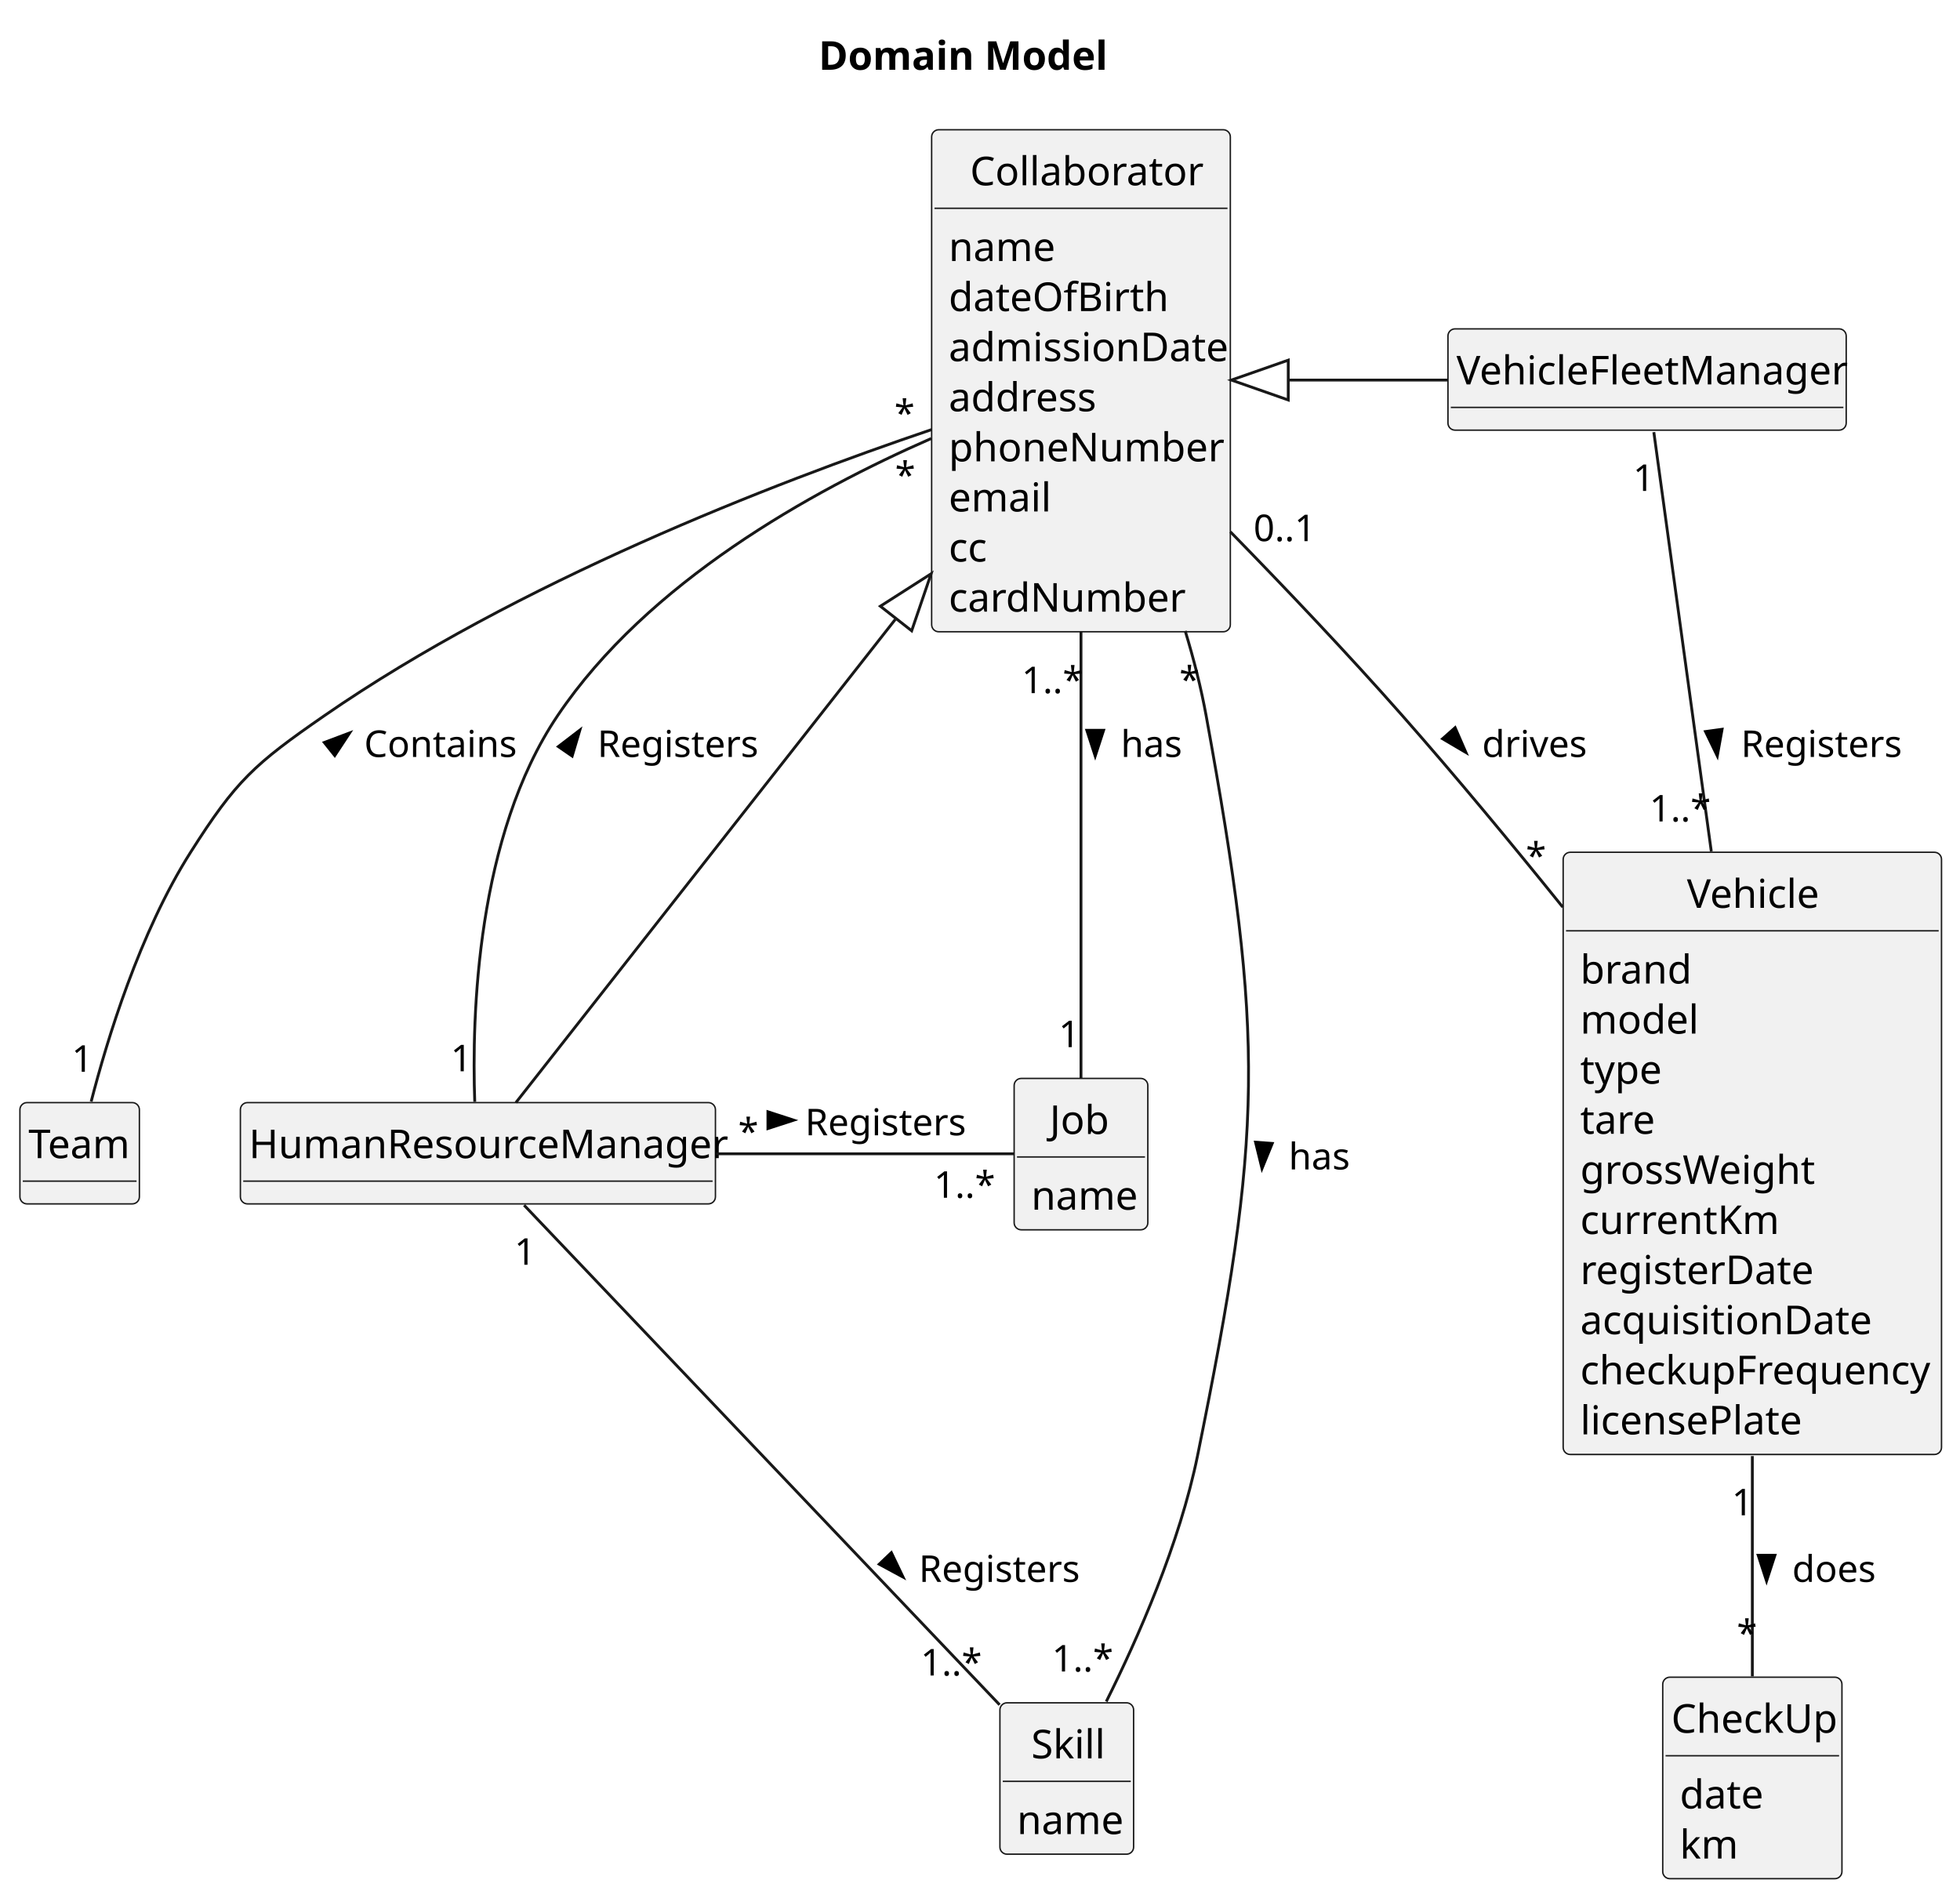
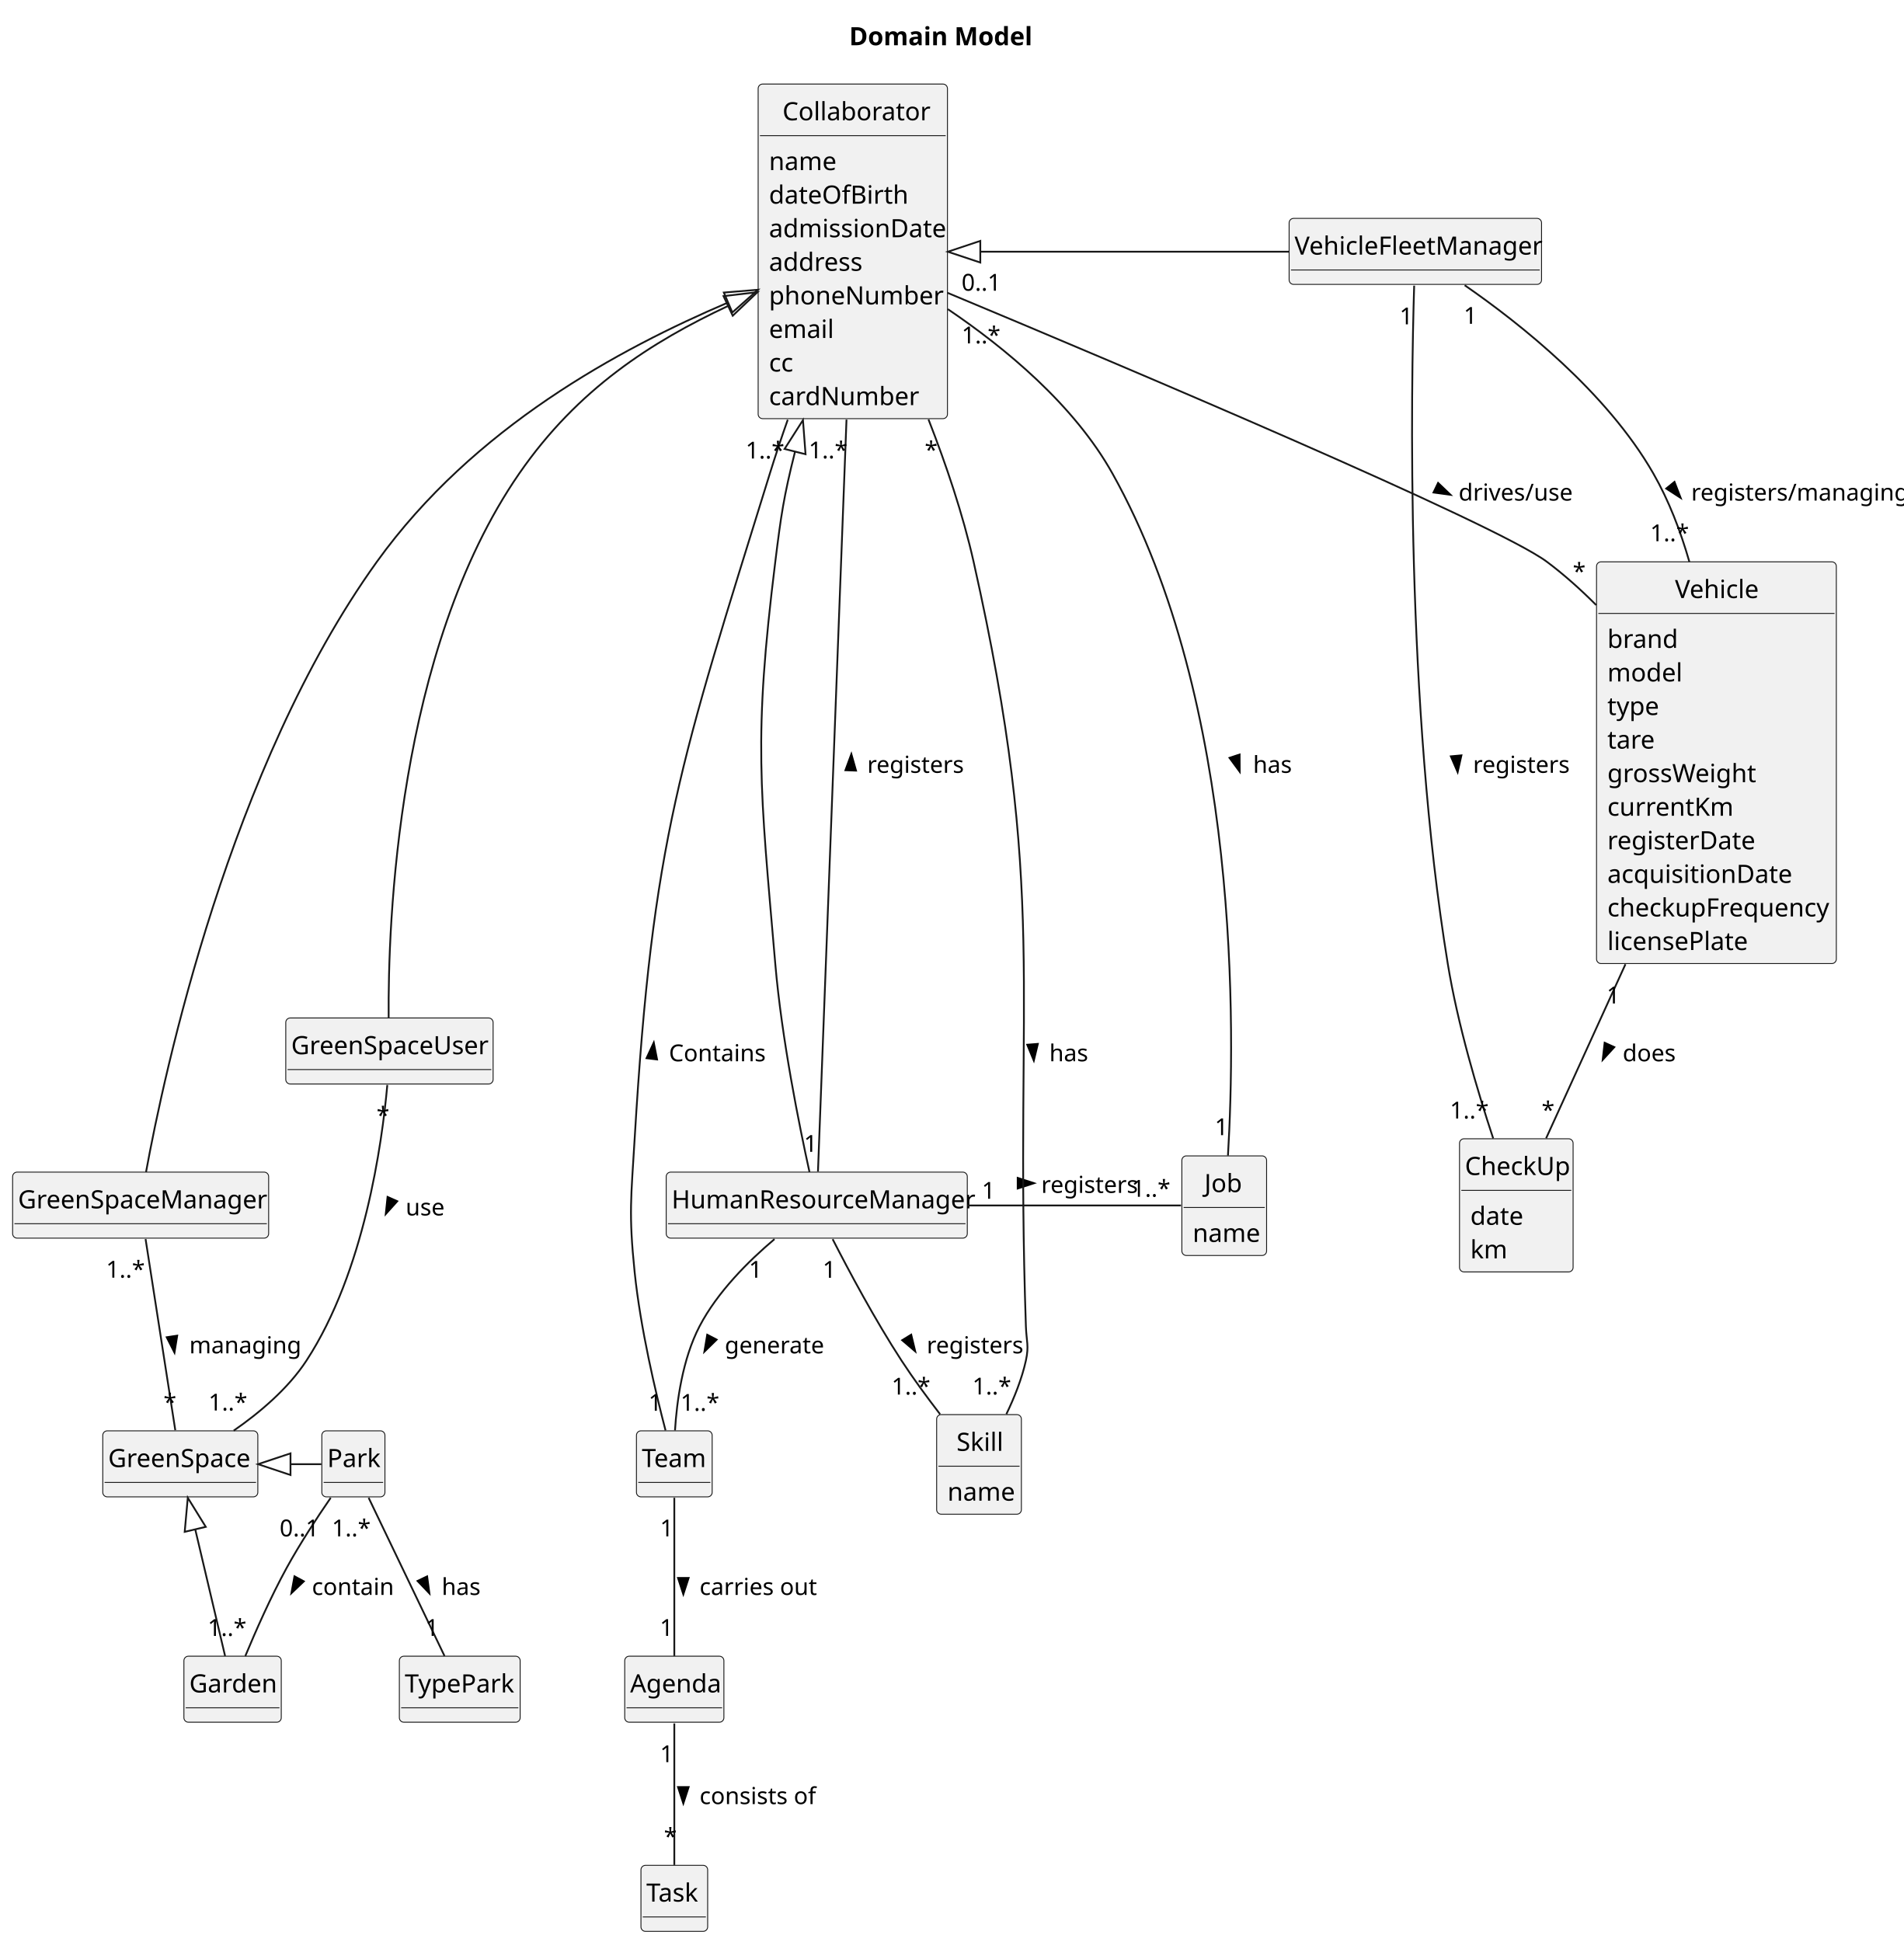
- <svg xmlns="http://www.w3.org/2000/svg" contentStyleType="text/css" height="667px" preserveAspectRatio="none" style="width:689px;height:667px;background:#FFFFFF;" version="1.1" viewBox="0 0 689 667" width="689px" zoomAndPan="magnify">
+ <svg xmlns="http://www.w3.org/2000/svg" contentStyleType="text/css" height="754.6px" preserveAspectRatio="none" style="width:739px;height:754px;background:#FFFFFF;" version="1.1" viewBox="0 0 739 754" width="739.2px" zoomAndPan="magnify">
  <defs />
  <g>
-     <rect fill="none" height="27.609" id="_title" style="stroke:none;stroke-width:1.0;" width="110" x="282.75" y="5" />
-     <text fill="#000000" font-family="sans-serif" font-size="14" font-weight="bold" lengthAdjust="spacing" textLength="100" x="287.75" y="24.533">Domain Model</text>
+     <text fill="#000000" font-family="sans-serif" font-size="9.8" font-weight="bold" lengthAdjust="spacing" textLength="70" x="329.7" y="17.575">Domain Model</text>
    <g id="elem_Collaborator">
-       <rect codeLine="11" fill="#F1F1F1" height="176.484" id="Collaborator" rx="2.5" ry="2.5" style="stroke:#181818;stroke-width:0.5;" width="105" x="327.5" y="45.609" />
-       <text fill="#000000" font-family="sans-serif" font-size="14" lengthAdjust="spacing" textLength="78" x="341" y="65.143">Collaborator</text>
-       <line style="stroke:#181818;stroke-width:0.5;" x1="328.5" x2="431.5" y1="73.219" y2="73.219" />
-       <text fill="#000000" font-family="sans-serif" font-size="14" lengthAdjust="spacing" textLength="35" x="333.5" y="91.752">name</text>
-       <text fill="#000000" font-family="sans-serif" font-size="14" lengthAdjust="spacing" textLength="72" x="333.5" y="109.361">dateOfBirth</text>
-       <text fill="#000000" font-family="sans-serif" font-size="14" lengthAdjust="spacing" textLength="93" x="333.5" y="126.971">admissionDate</text>
-       <text fill="#000000" font-family="sans-serif" font-size="14" lengthAdjust="spacing" textLength="51" x="333.5" y="144.58">address</text>
-       <text fill="#000000" font-family="sans-serif" font-size="14" lengthAdjust="spacing" textLength="89" x="333.5" y="162.19">phoneNumber</text>
-       <text fill="#000000" font-family="sans-serif" font-size="14" lengthAdjust="spacing" textLength="33" x="333.5" y="179.799">email</text>
-       <text fill="#000000" font-family="sans-serif" font-size="14" lengthAdjust="spacing" textLength="14" x="333.5" y="197.408">cc</text>
-       <text fill="#000000" font-family="sans-serif" font-size="14" lengthAdjust="spacing" textLength="77" x="333.5" y="215.018">cardNumber</text>
+       <rect codeLine="11" fill="#F1F1F1" height="129.913" id="Collaborator" rx="1.75" ry="1.75" style="stroke:#181818;stroke-width:0.35;" width="73.5" x="294.35" y="32.635" />
+       <text fill="#000000" font-family="sans-serif" font-size="9.8" lengthAdjust="spacing" textLength="54.6" x="303.8" y="46.71">Collaborator</text>
+       <line style="stroke:#181818;stroke-width:0.35;" x1="295.05" x2="367.15" y1="52.669" y2="52.669" />
+       <text fill="#000000" font-family="sans-serif" font-size="9.8" lengthAdjust="spacing" textLength="24.5" x="298.55" y="66.045">name</text>
+       <text fill="#000000" font-family="sans-serif" font-size="9.8" lengthAdjust="spacing" textLength="50.4" x="298.55" y="79.079">dateOfBirth</text>
+       <text fill="#000000" font-family="sans-serif" font-size="9.8" lengthAdjust="spacing" textLength="65.1" x="298.55" y="92.114">admissionDate</text>
+       <text fill="#000000" font-family="sans-serif" font-size="9.8" lengthAdjust="spacing" textLength="35.7" x="298.55" y="105.149">address</text>
+       <text fill="#000000" font-family="sans-serif" font-size="9.8" lengthAdjust="spacing" textLength="62.3" x="298.55" y="118.184">phoneNumber</text>
+       <text fill="#000000" font-family="sans-serif" font-size="9.8" lengthAdjust="spacing" textLength="23.1" x="298.55" y="131.219">email</text>
+       <text fill="#000000" font-family="sans-serif" font-size="9.8" lengthAdjust="spacing" textLength="9.8" x="298.55" y="144.253">cc</text>
+       <text fill="#000000" font-family="sans-serif" font-size="9.8" lengthAdjust="spacing" textLength="53.9" x="298.55" y="157.288">cardNumber</text>
    </g>
    <g id="elem_VehicleFleetManager">
-       <rect codeLine="22" fill="#F1F1F1" height="35.609" id="VehicleFleetManager" rx="2.5" ry="2.5" style="stroke:#181818;stroke-width:0.5;" width="140" x="509" y="115.609" />
-       <text fill="#000000" font-family="sans-serif" font-size="14" lengthAdjust="spacing" textLength="134" x="512" y="135.143">VehicleFleetManager</text>
-       <line style="stroke:#181818;stroke-width:0.5;" x1="510" x2="648" y1="143.219" y2="143.219" />
+       <rect codeLine="22" fill="#F1F1F1" height="25.635" id="VehicleFleetManager" rx="1.75" ry="1.75" style="stroke:#181818;stroke-width:0.35;" width="98" x="500.5" y="84.785" />
+       <text fill="#000000" font-family="sans-serif" font-size="9.8" lengthAdjust="spacing" textLength="93.8" x="502.6" y="98.86">VehicleFleetManager</text>
+       <line style="stroke:#181818;stroke-width:0.35;" x1="501.2" x2="597.8" y1="104.82" y2="104.82" />
    </g>
    <g id="elem_HumanResourceManager">
-       <rect codeLine="25" fill="#F1F1F1" height="35.609" id="HumanResourceManager" rx="2.5" ry="2.5" style="stroke:#181818;stroke-width:0.5;" width="167" x="84.5" y="387.609" />
-       <text fill="#000000" font-family="sans-serif" font-size="14" lengthAdjust="spacing" textLength="161" x="87.5" y="407.143">HumanResourceManager</text>
-       <line style="stroke:#181818;stroke-width:0.5;" x1="85.5" x2="250.5" y1="415.219" y2="415.219" />
+       <rect codeLine="25" fill="#F1F1F1" height="25.635" id="HumanResourceManager" rx="1.75" ry="1.75" style="stroke:#181818;stroke-width:0.35;" width="116.9" x="258.65" y="455.085" />
+       <text fill="#000000" font-family="sans-serif" font-size="9.8" lengthAdjust="spacing" textLength="112.7" x="260.75" y="469.16">HumanResourceManager</text>
+       <line style="stroke:#181818;stroke-width:0.35;" x1="259.35" x2="374.85" y1="475.12" y2="475.12" />
+     </g>
+     <g id="elem_GreenSpaceManager">
+       <rect codeLine="28" fill="#F1F1F1" height="25.635" id="GreenSpaceManager" rx="1.75" ry="1.75" style="stroke:#181818;stroke-width:0.35;" width="99.4" x="4.9" y="455.085" />
+       <text fill="#000000" font-family="sans-serif" font-size="9.8" lengthAdjust="spacing" textLength="95.2" x="7" y="469.16">GreenSpaceManager</text>
+       <line style="stroke:#181818;stroke-width:0.35;" x1="5.6" x2="103.6" y1="475.12" y2="475.12" />
+     </g>
+     <g id="elem_GreenSpaceUser">
+       <rect codeLine="31" fill="#F1F1F1" height="25.635" id="GreenSpaceUser" rx="1.75" ry="1.75" style="stroke:#181818;stroke-width:0.35;" width="80.5" x="110.95" y="395.235" />
+       <text fill="#000000" font-family="sans-serif" font-size="9.8" lengthAdjust="spacing" textLength="76.3" x="113.05" y="409.31">GreenSpaceUser</text>
+       <line style="stroke:#181818;stroke-width:0.35;" x1="111.65" x2="190.75" y1="415.269" y2="415.269" />
    </g>
    <g id="elem_Team">
-       <rect codeLine="30" fill="#F1F1F1" height="35.609" id="Team" rx="2.5" ry="2.5" style="stroke:#181818;stroke-width:0.5;" width="42" x="7" y="387.609" />
-       <text fill="#000000" font-family="sans-serif" font-size="14" lengthAdjust="spacing" textLength="36" x="10" y="407.143">Team</text>
-       <line style="stroke:#181818;stroke-width:0.5;" x1="8" x2="48" y1="415.219" y2="415.219" />
+       <rect codeLine="34" fill="#F1F1F1" height="25.635" id="Team" rx="1.75" ry="1.75" style="stroke:#181818;stroke-width:0.35;" width="29.4" x="247.1" y="555.535" />
+       <text fill="#000000" font-family="sans-serif" font-size="9.8" lengthAdjust="spacing" textLength="25.2" x="249.2" y="569.61">Team</text>
+       <line style="stroke:#181818;stroke-width:0.35;" x1="247.8" x2="275.8" y1="575.569" y2="575.569" />
+     </g>
+     <g id="elem_Agenda">
+       <rect codeLine="37" fill="#F1F1F1" height="25.635" id="Agenda" rx="1.75" ry="1.75" style="stroke:#181818;stroke-width:0.35;" width="38.5" x="242.55" y="643.035" />
+       <text fill="#000000" font-family="sans-serif" font-size="9.8" lengthAdjust="spacing" textLength="34.3" x="244.65" y="657.11">Agenda</text>
+       <line style="stroke:#181818;stroke-width:0.35;" x1="243.25" x2="280.35" y1="663.069" y2="663.069" />
+     </g>
+     <g id="elem_Task">
+       <rect codeLine="40" fill="#F1F1F1" height="25.635" id="Task" rx="1.75" ry="1.75" style="stroke:#181818;stroke-width:0.35;" width="25.9" x="248.85" y="724.235" />
+       <text fill="#000000" font-family="sans-serif" font-size="9.8" lengthAdjust="spacing" textLength="21.7" x="250.95" y="738.31">Task</text>
+       <line style="stroke:#181818;stroke-width:0.35;" x1="249.55" x2="274.05" y1="744.269" y2="744.269" />
    </g>
    <g id="elem_Vehicle">
-       <rect codeLine="34" fill="#F1F1F1" height="211.703" id="Vehicle" rx="2.5" ry="2.5" style="stroke:#181818;stroke-width:0.5;" width="133" x="549.5" y="299.609" />
-       <text fill="#000000" font-family="sans-serif" font-size="14" lengthAdjust="spacing" textLength="46" x="593" y="319.143">Vehicle</text>
-       <line style="stroke:#181818;stroke-width:0.5;" x1="550.5" x2="681.5" y1="327.219" y2="327.219" />
-       <text fill="#000000" font-family="sans-serif" font-size="14" lengthAdjust="spacing" textLength="37" x="555.5" y="345.752">brand</text>
-       <text fill="#000000" font-family="sans-serif" font-size="14" lengthAdjust="spacing" textLength="38" x="555.5" y="363.361">model</text>
-       <text fill="#000000" font-family="sans-serif" font-size="14" lengthAdjust="spacing" textLength="27" x="555.5" y="380.971">type</text>
-       <text fill="#000000" font-family="sans-serif" font-size="14" lengthAdjust="spacing" textLength="25" x="555.5" y="398.58">tare</text>
-       <text fill="#000000" font-family="sans-serif" font-size="14" lengthAdjust="spacing" textLength="79" x="555.5" y="416.19">grossWeight</text>
-       <text fill="#000000" font-family="sans-serif" font-size="14" lengthAdjust="spacing" textLength="65" x="555.5" y="433.799">currentKm</text>
-       <text fill="#000000" font-family="sans-serif" font-size="14" lengthAdjust="spacing" textLength="78" x="555.5" y="451.408">registerDate</text>
-       <text fill="#000000" font-family="sans-serif" font-size="14" lengthAdjust="spacing" textLength="97" x="555.5" y="469.018">acquisitionDate</text>
-       <text fill="#000000" font-family="sans-serif" font-size="14" lengthAdjust="spacing" textLength="121" x="555.5" y="486.627">checkupFrequency</text>
-       <text fill="#000000" font-family="sans-serif" font-size="14" lengthAdjust="spacing" textLength="76" x="555.5" y="504.236">licensePlate</text>
+       <rect codeLine="43" fill="#F1F1F1" height="155.982" id="Vehicle" rx="1.75" ry="1.75" style="stroke:#181818;stroke-width:0.35;" width="93.1" x="619.85" y="218.135" />
+       <text fill="#000000" font-family="sans-serif" font-size="9.8" lengthAdjust="spacing" textLength="32.2" x="650.3" y="232.21">Vehicle</text>
+       <line style="stroke:#181818;stroke-width:0.35;" x1="620.55" x2="712.25" y1="238.169" y2="238.169" />
+       <text fill="#000000" font-family="sans-serif" font-size="9.8" lengthAdjust="spacing" textLength="25.9" x="624.05" y="251.545">brand</text>
+       <text fill="#000000" font-family="sans-serif" font-size="9.8" lengthAdjust="spacing" textLength="26.6" x="624.05" y="264.579">model</text>
+       <text fill="#000000" font-family="sans-serif" font-size="9.8" lengthAdjust="spacing" textLength="18.9" x="624.05" y="277.614">type</text>
+       <text fill="#000000" font-family="sans-serif" font-size="9.8" lengthAdjust="spacing" textLength="17.5" x="624.05" y="290.649">tare</text>
+       <text fill="#000000" font-family="sans-serif" font-size="9.8" lengthAdjust="spacing" textLength="55.3" x="624.05" y="303.684">grossWeight</text>
+       <text fill="#000000" font-family="sans-serif" font-size="9.8" lengthAdjust="spacing" textLength="45.5" x="624.05" y="316.719">currentKm</text>
+       <text fill="#000000" font-family="sans-serif" font-size="9.8" lengthAdjust="spacing" textLength="54.6" x="624.05" y="329.753">registerDate</text>
+       <text fill="#000000" font-family="sans-serif" font-size="9.8" lengthAdjust="spacing" textLength="67.9" x="624.05" y="342.788">acquisitionDate</text>
+       <text fill="#000000" font-family="sans-serif" font-size="9.8" lengthAdjust="spacing" textLength="84.7" x="624.05" y="355.823">checkupFrequency</text>
+       <text fill="#000000" font-family="sans-serif" font-size="9.8" lengthAdjust="spacing" textLength="53.2" x="624.05" y="368.858">licensePlate</text>
    </g>
    <g id="elem_CheckUp">
-       <rect codeLine="47" fill="#F1F1F1" height="70.828" id="CheckUp" rx="2.5" ry="2.5" style="stroke:#181818;stroke-width:0.5;" width="63" x="584.5" y="589.609" />
-       <text fill="#000000" font-family="sans-serif" font-size="14" lengthAdjust="spacing" textLength="57" x="587.5" y="609.143">CheckUp</text>
-       <line style="stroke:#181818;stroke-width:0.5;" x1="585.5" x2="646.5" y1="617.219" y2="617.219" />
-       <text fill="#000000" font-family="sans-serif" font-size="14" lengthAdjust="spacing" textLength="28" x="590.5" y="635.752">date</text>
-       <text fill="#000000" font-family="sans-serif" font-size="14" lengthAdjust="spacing" textLength="18" x="590.5" y="653.361">km</text>
+       <rect codeLine="56" fill="#F1F1F1" height="51.704" id="CheckUp" rx="1.75" ry="1.75" style="stroke:#181818;stroke-width:0.35;" width="44.1" x="566.65" y="442.135" />
+       <text fill="#000000" font-family="sans-serif" font-size="9.8" lengthAdjust="spacing" textLength="39.9" x="568.75" y="456.21">CheckUp</text>
+       <line style="stroke:#181818;stroke-width:0.35;" x1="567.35" x2="610.05" y1="462.17" y2="462.17" />
+       <text fill="#000000" font-family="sans-serif" font-size="9.8" lengthAdjust="spacing" textLength="19.6" x="570.85" y="475.545">date</text>
+       <text fill="#000000" font-family="sans-serif" font-size="9.8" lengthAdjust="spacing" textLength="12.6" x="570.85" y="488.579">km</text>
    </g>
    <g id="elem_Skill">
-       <rect codeLine="52" fill="#F1F1F1" height="53.219" id="Skill" rx="2.5" ry="2.5" style="stroke:#181818;stroke-width:0.5;" width="47" x="351.5" y="598.609" />
-       <text fill="#000000" font-family="sans-serif" font-size="14" lengthAdjust="spacing" textLength="25" x="362.5" y="618.143">Skill</text>
-       <line style="stroke:#181818;stroke-width:0.5;" x1="352.5" x2="397.5" y1="626.219" y2="626.219" />
-       <text fill="#000000" font-family="sans-serif" font-size="14" lengthAdjust="spacing" textLength="35" x="357.5" y="644.752">name</text>
+       <rect codeLine="61" fill="#F1F1F1" height="38.669" id="Skill" rx="1.75" ry="1.75" style="stroke:#181818;stroke-width:0.35;" width="32.9" x="363.65" y="549.235" />
+       <text fill="#000000" font-family="sans-serif" font-size="9.8" lengthAdjust="spacing" textLength="17.5" x="371.35" y="563.31">Skill</text>
+       <line style="stroke:#181818;stroke-width:0.35;" x1="364.35" x2="395.85" y1="569.269" y2="569.269" />
+       <text fill="#000000" font-family="sans-serif" font-size="9.8" lengthAdjust="spacing" textLength="24.5" x="367.85" y="582.645">name</text>
    </g>
    <g id="elem_Job">
-       <rect codeLine="56" fill="#F1F1F1" height="53.219" id="Job" rx="2.5" ry="2.5" style="stroke:#181818;stroke-width:0.5;" width="47" x="356.5" y="379.109" />
-       <text fill="#000000" font-family="sans-serif" font-size="14" lengthAdjust="spacing" textLength="22" x="369" y="398.643">Job</text>
-       <line style="stroke:#181818;stroke-width:0.5;" x1="357.5" x2="402.5" y1="406.719" y2="406.719" />
-       <text fill="#000000" font-family="sans-serif" font-size="14" lengthAdjust="spacing" textLength="35" x="362.5" y="425.252">name</text>
+       <rect codeLine="65" fill="#F1F1F1" height="38.669" id="Job" rx="1.75" ry="1.75" style="stroke:#181818;stroke-width:0.35;" width="32.9" x="458.85" y="448.785" />
+       <text fill="#000000" font-family="sans-serif" font-size="9.8" lengthAdjust="spacing" textLength="15.4" x="467.6" y="462.86">Job</text>
+       <line style="stroke:#181818;stroke-width:0.35;" x1="459.55" x2="491.05" y1="468.82" y2="468.82" />
+       <text fill="#000000" font-family="sans-serif" font-size="9.8" lengthAdjust="spacing" textLength="24.5" x="463.05" y="482.195">name</text>
+     </g>
+     <g id="elem_Park">
+       <rect codeLine="69" fill="#F1F1F1" height="25.635" id="Park" rx="1.75" ry="1.75" style="stroke:#181818;stroke-width:0.35;" width="24.5" x="124.95" y="555.535" />
+       <text fill="#000000" font-family="sans-serif" font-size="9.8" lengthAdjust="spacing" textLength="20.3" x="127.05" y="569.61">Park</text>
+       <line style="stroke:#181818;stroke-width:0.35;" x1="125.65" x2="148.75" y1="575.569" y2="575.569" />
+     </g>
+     <g id="elem_GreenSpace">
+       <rect codeLine="72" fill="#F1F1F1" height="25.635" id="GreenSpace" rx="1.75" ry="1.75" style="stroke:#181818;stroke-width:0.35;" width="60.2" x="39.9" y="555.535" />
+       <text fill="#000000" font-family="sans-serif" font-size="9.8" lengthAdjust="spacing" textLength="56" x="42" y="569.61">GreenSpace</text>
+       <line style="stroke:#181818;stroke-width:0.35;" x1="40.6" x2="99.4" y1="575.569" y2="575.569" />
+     </g>
+     <g id="elem_Garden">
+       <rect codeLine="75" fill="#F1F1F1" height="25.635" id="Garden" rx="1.75" ry="1.75" style="stroke:#181818;stroke-width:0.35;" width="37.8" x="71.4" y="643.035" />
+       <text fill="#000000" font-family="sans-serif" font-size="9.8" lengthAdjust="spacing" textLength="33.6" x="73.5" y="657.11">Garden</text>
+       <line style="stroke:#181818;stroke-width:0.35;" x1="72.1" x2="108.5" y1="663.069" y2="663.069" />
+     </g>
+     <g id="elem_TypePark">
+       <rect codeLine="78" fill="#F1F1F1" height="25.635" id="TypePark" rx="1.75" ry="1.75" style="stroke:#181818;stroke-width:0.35;" width="46.9" x="155.05" y="643.035" />
+       <text fill="#000000" font-family="sans-serif" font-size="9.8" lengthAdjust="spacing" textLength="42.7" x="157.15" y="657.11">TypePark</text>
+       <line style="stroke:#181818;stroke-width:0.35;" x1="155.75" x2="201.25" y1="663.069" y2="663.069" />
+     </g>
+     <g id="link_GreenSpace_Park">
+       <path codeLine="81" d="M112.784,568.485 C120.981,568.485 116.571,568.485 124.768,568.485 " fill="none" id="GreenSpace-backto-Park" style="stroke:#181818;stroke-width:0.7;" />
+       <polygon fill="none" points="100.184,568.485,112.784,572.685,112.784,564.285,100.184,568.485" style="stroke:#181818;stroke-width:0.7;" />
+     </g>
+     <g id="link_GreenSpace_Garden">
+       <path codeLine="82" d="M75.799,593.782 C79.663,610.155 83.538,626.613 87.395,642.972 " fill="none" id="GreenSpace-backto-Garden" style="stroke:#181818;stroke-width:0.7;" />
+       <polygon fill="none" points="72.905,581.519,71.711,594.747,79.887,592.817,72.905,581.519" style="stroke:#181818;stroke-width:0.7;" />
+     </g>
+     <g id="link_Park_TypePark">
+       <path codeLine="83" d="M143.115,581.519 C150.969,597.892 164.745,626.613 172.592,642.972 " fill="none" id="Park-TypePark" style="stroke:#181818;stroke-width:0.7;" />
+       <polygon fill="#000000" points="166.714,618.642,165.83,612.044,162.12,613.823,166.714,618.642" style="stroke:#000000;stroke-width:0.7;" />
+       <text fill="#000000" font-family="sans-serif" font-size="9.1" lengthAdjust="spacing" textLength="14.7" x="171.5" y="619.255">has</text>
+       <text fill="#000000" font-family="sans-serif" font-size="9.1" lengthAdjust="spacing" textLength="14" x="128.823" y="596.504">1..*</text>
+       <text fill="#000000" font-family="sans-serif" font-size="9.1" lengthAdjust="spacing" textLength="4.9" x="165.132" y="635.156">1</text>
+     </g>
+     <g id="link_Park_Garden">
+       <path codeLine="84" d="M128.401,581.526 C123.13,589.17 116.473,599.306 111.3,608.735 C105.119,620.005 99.204,633.445 95.235,642.979 " fill="none" id="Park-Garden" style="stroke:#181818;stroke-width:0.7;" />
+       <polygon fill="#000000" points="113.138,618.567,117.955,613.972,114.334,612.018,113.138,618.567" style="stroke:#000000;stroke-width:0.7;" />
+       <text fill="#000000" font-family="sans-serif" font-size="9.1" lengthAdjust="spacing" textLength="29.4" x="121.1" y="619.255">contain</text>
+       <text fill="#000000" font-family="sans-serif" font-size="9.1" lengthAdjust="spacing" textLength="15.4" x="108.567" y="596.512">0..1</text>
+       <text fill="#000000" font-family="sans-serif" font-size="9.1" lengthAdjust="spacing" textLength="14" x="80.603" y="635.165">1..*</text>
    </g>
    <g id="link_Collaborator_HumanResourceManager">
-       <path codeLine="61" d="M314.7,217.779 C267.5,277.889 207.6,354.169 181.35,387.609 " fill="none" id="Collaborator-backto-HumanResourceManager" style="stroke:#181818;stroke-width:1.0;" />
-       <polygon fill="none" points="309.47,213.109,327.32,201.699,320.48,221.749,309.47,213.109" style="stroke:#181818;stroke-width:1.0;" />
+       <path codeLine="88" d="M308.676,175.335 C304.238,193.01 303.24,200.061 301,218.135 C292.474,286.987 295.064,305.11 301,374.235 C303.513,403.488 310.38,437.347 314.286,455.071 " fill="none" id="Collaborator-backto-HumanResourceManager" style="stroke:#181818;stroke-width:0.7;" />
+       <polygon fill="none" points="311.745,163.115,304.603,174.313,312.75,176.358,311.745,163.115" style="stroke:#181818;stroke-width:0.7;" />
    </g>
    <g id="link_HumanResourceManager_Collaborator">
-       <path codeLine="63" d="M166.89,387.349 C165.82,357.159 167.49,293.939 196,251.609 C227.61,204.669 285.05,172.649 327.38,154.139 " fill="none" id="HumanResourceManager-Collaborator" style="stroke:#181818;stroke-width:1.0;" />
-       <polygon fill="#000000" points="203.834,256.666,196.286,262.451,201.128,265.784,203.834,256.666" style="stroke:#000000;stroke-width:1.0;" />
-       <text fill="#000000" font-family="sans-serif" font-size="13" lengthAdjust="spacing" textLength="55" x="210" y="266.104">Registers</text>
-       <text fill="#000000" font-family="sans-serif" font-size="13" lengthAdjust="spacing" textLength="7" x="158.421" y="376.592">1</text>
-       <text fill="#000000" font-family="sans-serif" font-size="13" lengthAdjust="spacing" textLength="5" x="314.629" y="171.637">*</text>
+       <path codeLine="93" d="M317.576,454.847 C319.291,409.676 325.241,252.743 328.65,162.905 " fill="none" id="HumanResourceManager-Collaborator" style="stroke:#181818;stroke-width:0.7;" />
+       <polygon fill="#000000" points="330.533,292.789,328.237,299.038,332.348,299.194,330.533,292.789" style="stroke:#000000;stroke-width:0.7;" />
+       <text fill="#000000" font-family="sans-serif" font-size="9.1" lengthAdjust="spacing" textLength="35" x="336.7" y="300.055">registers</text>
+       <text fill="#000000" font-family="sans-serif" font-size="9.1" lengthAdjust="spacing" textLength="4.9" x="312.096" y="447.214">1</text>
+       <text fill="#000000" font-family="sans-serif" font-size="9.1" lengthAdjust="spacing" textLength="14" x="313.956" y="177.965">1..*</text>
    </g>
    <g id="link_Collaborator_VehicleFleetManager">
-       <path codeLine="62" d="M453.03,133.609 C471.61,133.609 490.2,133.609 508.78,133.609 " fill="none" id="Collaborator-backto-VehicleFleetManager" style="stroke:#181818;stroke-width:1.0;" />
-       <polygon fill="none" points="452.86,140.609,432.86,133.609,452.86,126.609,452.86,140.609" style="stroke:#181818;stroke-width:1.0;" />
+       <path codeLine="89" d="M380.597,97.735 C424.732,97.735 456.267,97.735 500.402,97.735 " fill="none" id="Collaborator-backto-VehicleFleetManager" style="stroke:#181818;stroke-width:0.7;" />
+       <polygon fill="none" points="367.997,97.735,380.597,101.935,380.597,93.535,367.997,97.735" style="stroke:#181818;stroke-width:0.7;" />
+     </g>
+     <g id="link_Collaborator_GreenSpaceManager">
+       <path codeLine="90" d="M282.679,117.448 C240.476,135.48 183.897,165.838 146.3,218.135 C89.117,297.676 63.679,416.872 56.693,455.085 " fill="none" id="Collaborator-backto-GreenSpaceManager" style="stroke:#181818;stroke-width:0.7;" />
+       <polygon fill="none" points="294.266,112.498,281.029,113.586,284.329,121.311,294.266,112.498" style="stroke:#181818;stroke-width:0.7;" />
+     </g>
+     <g id="link_Collaborator_GreenSpaceUser">
+       <path codeLine="91" d="M282.694,118.779 C253.133,132.667 224.413,150.823 201.6,183.835 C154.077,252.596 150.605,359.045 150.892,395.074 " fill="none" id="Collaborator-backto-GreenSpaceUser" style="stroke:#181818;stroke-width:0.7;" />
+       <polygon fill="none" points="294.098,113.422,280.908,114.978,284.48,122.581,294.098,113.422" style="stroke:#181818;stroke-width:0.7;" />
+     </g>
+     <g id="link_HumanResourceManager_Job">
+       <path codeLine="94" d="M375.557,468.035 C405.132,468.035 438.844,468.035 458.528,468.035 " fill="none" id="HumanResourceManager-Job" style="stroke:#181818;stroke-width:0.7;" />
+       <polygon fill="#000000" points="401.45,459.387,395.118,457.329,395.118,461.444,401.45,459.387" style="stroke:#000000;stroke-width:0.7;" />
+       <text fill="#000000" font-family="sans-serif" font-size="9.1" lengthAdjust="spacing" textLength="35" x="404.25" y="463.155">registers</text>
+       <text fill="#000000" font-family="sans-serif" font-size="9.1" lengthAdjust="spacing" textLength="4.9" x="381.172" y="465.428">1</text>
+       <text fill="#000000" font-family="sans-serif" font-size="9.1" lengthAdjust="spacing" textLength="14" x="439.328" y="464.657">1..*</text>
+     </g>
+     <g id="link_HumanResourceManager_Skill">
+       <path codeLine="95" d="M323.274,481.118 C329.539,493.368 339.752,512.513 350,528.235 C354.571,535.249 360.003,542.62 364.98,549.081 " fill="none" id="HumanResourceManager-Skill" style="stroke:#181818;stroke-width:0.7;" />
+       <polygon fill="#000000" points="355.331,524.67,353.772,518.197,350.266,520.349,355.331,524.67" style="stroke:#000000;stroke-width:0.7;" />
+       <text fill="#000000" font-family="sans-serif" font-size="9.1" lengthAdjust="spacing" textLength="35" x="359.8" y="525.455">registers</text>
+       <text fill="#000000" font-family="sans-serif" font-size="9.1" lengthAdjust="spacing" textLength="4.9" x="319.375" y="496.116">1</text>
+       <text fill="#000000" font-family="sans-serif" font-size="9.1" lengthAdjust="spacing" textLength="14" x="346.141" y="541.458">1..*</text>
+     </g>
+     <g id="link_HumanResourceManager_Team">
+       <path codeLine="96" d="M300.699,481.097 C290.71,489.525 278.572,501.558 271.6,514.935 C264.957,527.675 262.759,544.216 262.066,555.367 " fill="none" id="HumanResourceManager-Team" style="stroke:#181818;stroke-width:0.7;" />
+       <polygon fill="#000000" points="273.485,524.792,278.232,520.124,274.582,518.225,273.485,524.792" style="stroke:#000000;stroke-width:0.7;" />
+       <text fill="#000000" font-family="sans-serif" font-size="9.1" lengthAdjust="spacing" textLength="35" x="281.4" y="525.455">generate</text>
+       <text fill="#000000" font-family="sans-serif" font-size="9.1" lengthAdjust="spacing" textLength="4.9" x="290.733" y="496.089">1</text>
+       <text fill="#000000" font-family="sans-serif" font-size="9.1" lengthAdjust="spacing" textLength="14" x="264.2" y="547.754">1..*</text>
    </g>
    <g id="link_Collaborator_Vehicle">
-       <path codeLine="64" d="M432.51,186.939 C451.93,206.819 473.86,229.899 493,251.609 C511.82,272.959 531.45,296.659 549.36,318.899 " fill="none" id="Collaborator-Vehicle" style="stroke:#181818;stroke-width:1.0;" />
-       <polygon fill="#000000" points="515.315,264.529,511.519,255.808,507.118,259.705,515.315,264.529" style="stroke:#000000;stroke-width:1.0;" />
-       <text fill="#000000" font-family="sans-serif" font-size="13" lengthAdjust="spacing" textLength="33" x="521" y="266.104">drives</text>
-       <text fill="#000000" font-family="sans-serif" font-size="13" lengthAdjust="spacing" textLength="22" x="440.647" y="190.234">0..1</text>
-       <text fill="#000000" font-family="sans-serif" font-size="13" lengthAdjust="spacing" textLength="5" x="536.366" y="305.481">*</text>
+       <path codeLine="99" d="M367.899,113.702 C436.94,142.507 580.762,203.309 600.6,218.135 C607.236,223.098 613.655,228.845 619.71,234.921 " fill="none" id="Collaborator-Vehicle" style="stroke:#181818;stroke-width:0.7;" />
+       <polygon fill="#000000" points="563.154,192.105,558.341,187.505,556.556,191.212,563.154,192.105" style="stroke:#000000;stroke-width:0.7;" />
+       <text fill="#000000" font-family="sans-serif" font-size="9.1" lengthAdjust="spacing" textLength="40.6" x="566.3" y="194.355">drives/use</text>
+       <text fill="#000000" font-family="sans-serif" font-size="9.1" lengthAdjust="spacing" textLength="15.4" x="373.322" y="112.872">0..1</text>
+       <text fill="#000000" font-family="sans-serif" font-size="9.1" lengthAdjust="spacing" textLength="3.5" x="610.609" y="225.088">*</text>
    </g>
    <g id="link_Collaborator_Team">
-       <path codeLine="65" d="M327.48,151.019 C271.53,169.969 181.84,204.679 114,251.609 C89.44,268.599 82.99,274.399 67,299.609 C49.08,327.849 37.64,365.539 32.05,387.239 " fill="none" id="Collaborator-Team" style="stroke:#181818;stroke-width:1.0;" />
-       <polygon fill="#000000" points="122.905,257.663,114.005,261.016,117.676,265.607,122.905,257.663" style="stroke:#000000;stroke-width:1.0;" />
-       <text fill="#000000" font-family="sans-serif" font-size="13" lengthAdjust="spacing" textLength="51" x="128" y="266.104">Contains</text>
-       <text fill="#000000" font-family="sans-serif" font-size="13" lengthAdjust="spacing" textLength="5" x="314.399" y="149.887">*</text>
-       <text fill="#000000" font-family="sans-serif" font-size="13" lengthAdjust="spacing" textLength="7" x="25.218" y="376.772">1</text>
+       <path codeLine="100" d="M305.837,162.968 C303.373,169.968 301.007,177.024 298.9,183.835 C264.236,295.737 253.358,325.193 246.4,442.135 C245.035,465.116 244.041,471.031 246.4,493.935 C248.661,515.824 254.583,540.786 258.391,555.367 " fill="none" id="Collaborator-Team" style="stroke:#181818;stroke-width:0.7;" />
+       <polygon fill="#000000" points="253.82,404.812,251.018,410.851,255.102,411.345,253.82,404.812" style="stroke:#000000;stroke-width:0.7;" />
+       <text fill="#000000" font-family="sans-serif" font-size="9.1" lengthAdjust="spacing" textLength="35.7" x="259.7" y="412.055">Contains</text>
+       <text fill="#000000" font-family="sans-serif" font-size="9.1" lengthAdjust="spacing" textLength="14" x="289.468" y="178.033">1..*</text>
+       <text fill="#000000" font-family="sans-serif" font-size="9.1" lengthAdjust="spacing" textLength="4.9" x="251.77" y="547.754">1</text>
+     </g>
+     <g id="link_Team_Agenda">
+       <path codeLine="102" d="M261.8,581.519 C261.8,597.892 261.8,626.613 261.8,642.972 " fill="none" id="Team-Agenda" style="stroke:#181818;stroke-width:0.7;" />
+       <polygon fill="#000000" points="265.3,618.987,267.357,612.655,263.243,612.655,265.3,618.987" style="stroke:#000000;stroke-width:0.7;" />
+       <text fill="#000000" font-family="sans-serif" font-size="9.1" lengthAdjust="spacing" textLength="42.7" x="271.6" y="619.255">carries out</text>
+       <text fill="#000000" font-family="sans-serif" font-size="9.1" lengthAdjust="spacing" textLength="4.9" x="256.242" y="596.504">1</text>
+       <text fill="#000000" font-family="sans-serif" font-size="9.1" lengthAdjust="spacing" textLength="4.9" x="256.15" y="635.156">1</text>
+     </g>
+     <g id="link_Agenda_Task">
+       <path codeLine="104" d="M261.8,669.152 C261.8,684.146 261.8,709.15 261.8,724.102 " fill="none" id="Agenda-Task" style="stroke:#181818;stroke-width:0.7;" />
+       <polygon fill="#000000" points="265.3,700.187,267.357,693.855,263.243,693.855,265.3,700.187" style="stroke:#000000;stroke-width:0.7;" />
+       <text fill="#000000" font-family="sans-serif" font-size="9.1" lengthAdjust="spacing" textLength="44.1" x="271.6" y="700.455">consists of</text>
+       <text fill="#000000" font-family="sans-serif" font-size="9.1" lengthAdjust="spacing" textLength="4.9" x="256.242" y="684.172">1</text>
+       <text fill="#000000" font-family="sans-serif" font-size="9.1" lengthAdjust="spacing" textLength="3.5" x="257.764" y="716.264">*</text>
    </g>
    <g id="link_Vehicle_CheckUp">
-       <path codeLine="66" d="M616,511.859 C616,539.829 616,568.119 616,589.299 " fill="none" id="Vehicle-CheckUp" style="stroke:#181818;stroke-width:1.0;" />
-       <polygon fill="#000000" points="621,555.785,623.939,546.74,618.061,546.74,621,555.785" style="stroke:#000000;stroke-width:1.0;" />
-       <text fill="#000000" font-family="sans-serif" font-size="13" lengthAdjust="spacing" textLength="28" x="630" y="556.105">does</text>
-       <text fill="#000000" font-family="sans-serif" font-size="13" lengthAdjust="spacing" textLength="7" x="608.776" y="532.694">1</text>
-       <text fill="#000000" font-family="sans-serif" font-size="13" lengthAdjust="spacing" textLength="5" x="610.539" y="578.765">*</text>
-     </g>
-     <g id="link_HumanResourceManager_Skill">
-       <path codeLine="67" d="M184.24,423.679 C220.65,461.929 308.92,554.679 351.39,599.309 " fill="none" id="HumanResourceManager-Skill" style="stroke:#181818;stroke-width:1.0;" />
-       <polygon fill="#000000" points="317.447,554.407,313.34,545.829,309.082,549.881,317.447,554.407" style="stroke:#000000;stroke-width:1.0;" />
-       <text fill="#000000" font-family="sans-serif" font-size="13" lengthAdjust="spacing" textLength="55" x="323" y="556.105">Registers</text>
-       <text fill="#000000" font-family="sans-serif" font-size="13" lengthAdjust="spacing" textLength="7" x="180.823" y="444.611">1</text>
-       <text fill="#000000" font-family="sans-serif" font-size="13" lengthAdjust="spacing" textLength="20" x="323.618" y="589.004">1..*</text>
+       <path codeLine="106" d="M631.071,374.382 C619.969,398.742 608.475,423.949 600.271,441.96 " fill="none" id="Vehicle-CheckUp" style="stroke:#181818;stroke-width:0.7;" />
+       <polygon fill="#000000" points="622.249,411.471,626.746,406.563,623.002,404.857,622.249,411.471" style="stroke:#000000;stroke-width:0.7;" />
+       <text fill="#000000" font-family="sans-serif" font-size="9.1" lengthAdjust="spacing" textLength="19.6" x="630" y="412.055">does</text>
+       <text fill="#000000" font-family="sans-serif" font-size="9.1" lengthAdjust="spacing" textLength="4.9" x="623.751" y="389.603">1</text>
+       <text fill="#000000" font-family="sans-serif" font-size="9.1" lengthAdjust="spacing" textLength="3.5" x="598.52" y="434.202">*</text>
    </g>
    <g id="link_Skill_Collaborator">
-       <path codeLine="68" d="M388.89,598.169 C399.99,575.919 414.7,542.629 421,511.609 C443.99,398.359 444.67,365.309 424,251.609 C422.21,241.789 419.65,231.719 416.64,221.809 " fill="none" id="Skill-Collaborator" style="stroke:#181818;stroke-width:1.0;" />
-       <polygon fill="#000000" points="443.632,410.772,447.228,401.967,441.366,401.535,443.632,410.772" style="stroke:#000000;stroke-width:1.0;" />
-       <text fill="#000000" font-family="sans-serif" font-size="13" lengthAdjust="spacing" textLength="21" x="453" y="411.104">has</text>
-       <text fill="#000000" font-family="sans-serif" font-size="13" lengthAdjust="spacing" textLength="20" x="369.79" y="587.6">1..*</text>
-       <text fill="#000000" font-family="sans-serif" font-size="13" lengthAdjust="spacing" textLength="5" x="414.574" y="243.566">*</text>
+       <path codeLine="108" d="M390.719,549.053 C393.799,542.655 396.746,535.326 398.3,528.235 C399.567,522.46 398.503,520.843 398.3,514.935 C393.785,382.796 406.966,347.145 378,218.135 C373.87,199.732 367.353,180.44 360.479,162.842 " fill="none" id="Skill-Collaborator" style="stroke:#181818;stroke-width:0.7;" />
+       <polygon fill="#000000" points="401.373,411.776,402.93,405.303,398.828,405.624,401.373,411.776" style="stroke:#000000;stroke-width:0.7;" />
+       <text fill="#000000" font-family="sans-serif" font-size="9.1" lengthAdjust="spacing" textLength="14.7" x="407.4" y="412.055">has</text>
+       <text fill="#000000" font-family="sans-serif" font-size="9.1" lengthAdjust="spacing" textLength="14" x="377.511" y="541.424">1..*</text>
+       <text fill="#000000" font-family="sans-serif" font-size="9.1" lengthAdjust="spacing" textLength="3.5" x="359.008" y="177.898">*</text>
    </g>
    <g id="link_Job_Collaborator">
-       <path codeLine="69" d="M380,379.029 C380,343.279 380,276.589 380,221.899 " fill="none" id="Job-Collaborator" style="stroke:#181818;stroke-width:1.0;" />
-       <polygon fill="#000000" points="385,265.785,387.939,256.74,382.061,256.74,385,265.785" style="stroke:#000000;stroke-width:1.0;" />
-       <text fill="#000000" font-family="sans-serif" font-size="13" lengthAdjust="spacing" textLength="21" x="394" y="266.104">has</text>
-       <text fill="#000000" font-family="sans-serif" font-size="13" lengthAdjust="spacing" textLength="7" x="372.147" y="368.112">1</text>
-       <text fill="#000000" font-family="sans-serif" font-size="13" lengthAdjust="spacing" textLength="20" x="359.141" y="243.664">1..*</text>
-     </g>
-     <g id="link_HumanResourceManager_Job">
-       <path codeLine="70" d="M251.79,405.609 C289.52,405.609 331.18,405.609 356.47,405.609 " fill="none" id="HumanResourceManager-Job" style="stroke:#181818;stroke-width:1.0;" />
-       <polygon fill="#000000" points="279,393.785,269.955,390.846,269.955,396.724,279,393.785" style="stroke:#000000;stroke-width:1.0;" />
-       <text fill="#000000" font-family="sans-serif" font-size="13" lengthAdjust="spacing" textLength="55" x="283" y="399.104">Registers</text>
-       <text fill="#000000" font-family="sans-serif" font-size="13" lengthAdjust="spacing" textLength="5" x="259.475" y="402.425">*</text>
-       <text fill="#000000" font-family="sans-serif" font-size="13" lengthAdjust="spacing" textLength="20" x="328.297" y="421.071">1..*</text>
+       <path codeLine="110" d="M476.749,448.673 C479.584,401.129 481.719,272.924 431.9,183.835 C416.955,157.109 390.187,135.031 367.99,120.03 " fill="none" id="Job-Collaborator" style="stroke:#181818;stroke-width:0.7;" />
+       <polygon fill="#000000" points="481.3,299.609,481.264,292.952,477.357,294.245,481.3,299.609" style="stroke:#000000;stroke-width:0.7;" />
+       <text fill="#000000" font-family="sans-serif" font-size="9.1" lengthAdjust="spacing" textLength="14.7" x="486.5" y="300.055">has</text>
+       <text fill="#000000" font-family="sans-serif" font-size="9.1" lengthAdjust="spacing" textLength="4.9" x="471.618" y="440.743">1</text>
+       <text fill="#000000" font-family="sans-serif" font-size="9.1" lengthAdjust="spacing" textLength="14" x="373.339" y="133.322">1..*</text>
    </g>
    <g id="link_VehicleFleetManager_Vehicle">
-       <path codeLine="71" d="M581.37,151.909 C585.42,181.469 593.98,243.899 601.57,299.299 " fill="none" id="VehicleFleetManager-Vehicle" style="stroke:#181818;stroke-width:1.0;" />
-       <polygon fill="#000000" points="603.679,265.739,605.362,256.378,599.539,257.177,603.679,265.739" style="stroke:#000000;stroke-width:1.0;" />
-       <text fill="#000000" font-family="sans-serif" font-size="13" lengthAdjust="spacing" textLength="55" x="612" y="266.104">Registers</text>
-       <text fill="#000000" font-family="sans-serif" font-size="13" lengthAdjust="spacing" textLength="7" x="574.066" y="172.572">1</text>
-       <text fill="#000000" font-family="sans-serif" font-size="13" lengthAdjust="spacing" textLength="20" x="579.852" y="288.78">1..*</text>
+       <path codeLine="112" d="M568.659,110.748 C589.967,125.483 623.763,152.181 641.9,183.835 C647.92,194.335 652.463,206.172 655.886,218.114 " fill="none" id="VehicleFleetManager-Vehicle" style="stroke:#181818;stroke-width:0.7;" />
+       <polygon fill="#000000" points="652.507,193.303,650.111,187.092,646.918,189.686,652.507,193.303" style="stroke:#000000;stroke-width:0.7;" />
+       <text fill="#000000" font-family="sans-serif" font-size="9.1" lengthAdjust="spacing" textLength="77" x="656.6" y="194.355">registers/managing</text>
+       <text fill="#000000" font-family="sans-serif" font-size="9.1" lengthAdjust="spacing" textLength="4.9" x="568.25" y="125.727">1</text>
+       <text fill="#000000" font-family="sans-serif" font-size="9.1" lengthAdjust="spacing" textLength="14" x="640.654" y="210.137">1..*</text>
+     </g>
+     <g id="link_VehicleFleetManager_CheckUp">
+       <path codeLine="113" d="M549.045,110.909 C547.834,150.039 545.671,273.715 562.1,374.235 C565.922,397.629 573.601,423.494 579.733,442.016 " fill="none" id="VehicleFleetManager-CheckUp" style="stroke:#181818;stroke-width:0.7;" />
+       <polygon fill="#000000" points="565.923,299.772,567.387,293.277,563.29,293.657,565.923,299.772" style="stroke:#000000;stroke-width:0.7;" />
+       <text fill="#000000" font-family="sans-serif" font-size="9.1" lengthAdjust="spacing" textLength="35" x="571.9" y="300.055">registers</text>
+       <text fill="#000000" font-family="sans-serif" font-size="9.1" lengthAdjust="spacing" textLength="4.9" x="543.364" y="125.931">1</text>
+       <text fill="#000000" font-family="sans-serif" font-size="9.1" lengthAdjust="spacing" textLength="14" x="562.889" y="434.268">1..*</text>
+     </g>
+     <g id="link_GreenSpaceManager_GreenSpace">
+       <path codeLine="115" d="M56.518,481.076 C59.472,500.06 65.093,536.208 68.054,555.283 " fill="none" id="GreenSpaceManager-GreenSpace" style="stroke:#181818;stroke-width:0.7;" />
+       <polygon fill="#000000" points="67.738,525.145,68.798,518.573,64.732,519.205,67.738,525.145" style="stroke:#000000;stroke-width:0.7;" />
+       <text fill="#000000" font-family="sans-serif" font-size="9.1" lengthAdjust="spacing" textLength="39.2" x="73.5" y="525.455">managing</text>
+       <text fill="#000000" font-family="sans-serif" font-size="9.1" lengthAdjust="spacing" textLength="14" x="41.152" y="496.062">1..*</text>
+       <text fill="#000000" font-family="sans-serif" font-size="9.1" lengthAdjust="spacing" textLength="3.5" x="63.468" y="547.646">*</text>
+     </g>
+     <g id="link_GreenSpaceUser_GreenSpace">
+       <path codeLine="116" d="M150.374,421.24 C148.323,444.102 141.442,493.802 119,528.235 C111.839,539.225 100.625,548.605 90.727,555.465 " fill="none" id="GreenSpaceUser-GreenSpace" style="stroke:#181818;stroke-width:0.7;" />
+       <polygon fill="#000000" points="149.779,471.335,154.23,466.385,150.47,464.714,149.779,471.335" style="stroke:#000000;stroke-width:0.7;" />
+       <text fill="#000000" font-family="sans-serif" font-size="9.1" lengthAdjust="spacing" textLength="14.7" x="157.5" y="471.905">use</text>
+       <text fill="#000000" font-family="sans-serif" font-size="9.1" lengthAdjust="spacing" textLength="3.5" x="146.182" y="436.23">*</text>
+       <text fill="#000000" font-family="sans-serif" font-size="9.1" lengthAdjust="spacing" textLength="14" x="80.931" y="547.647">1..*</text>
    </g>
  </g>
</svg>
